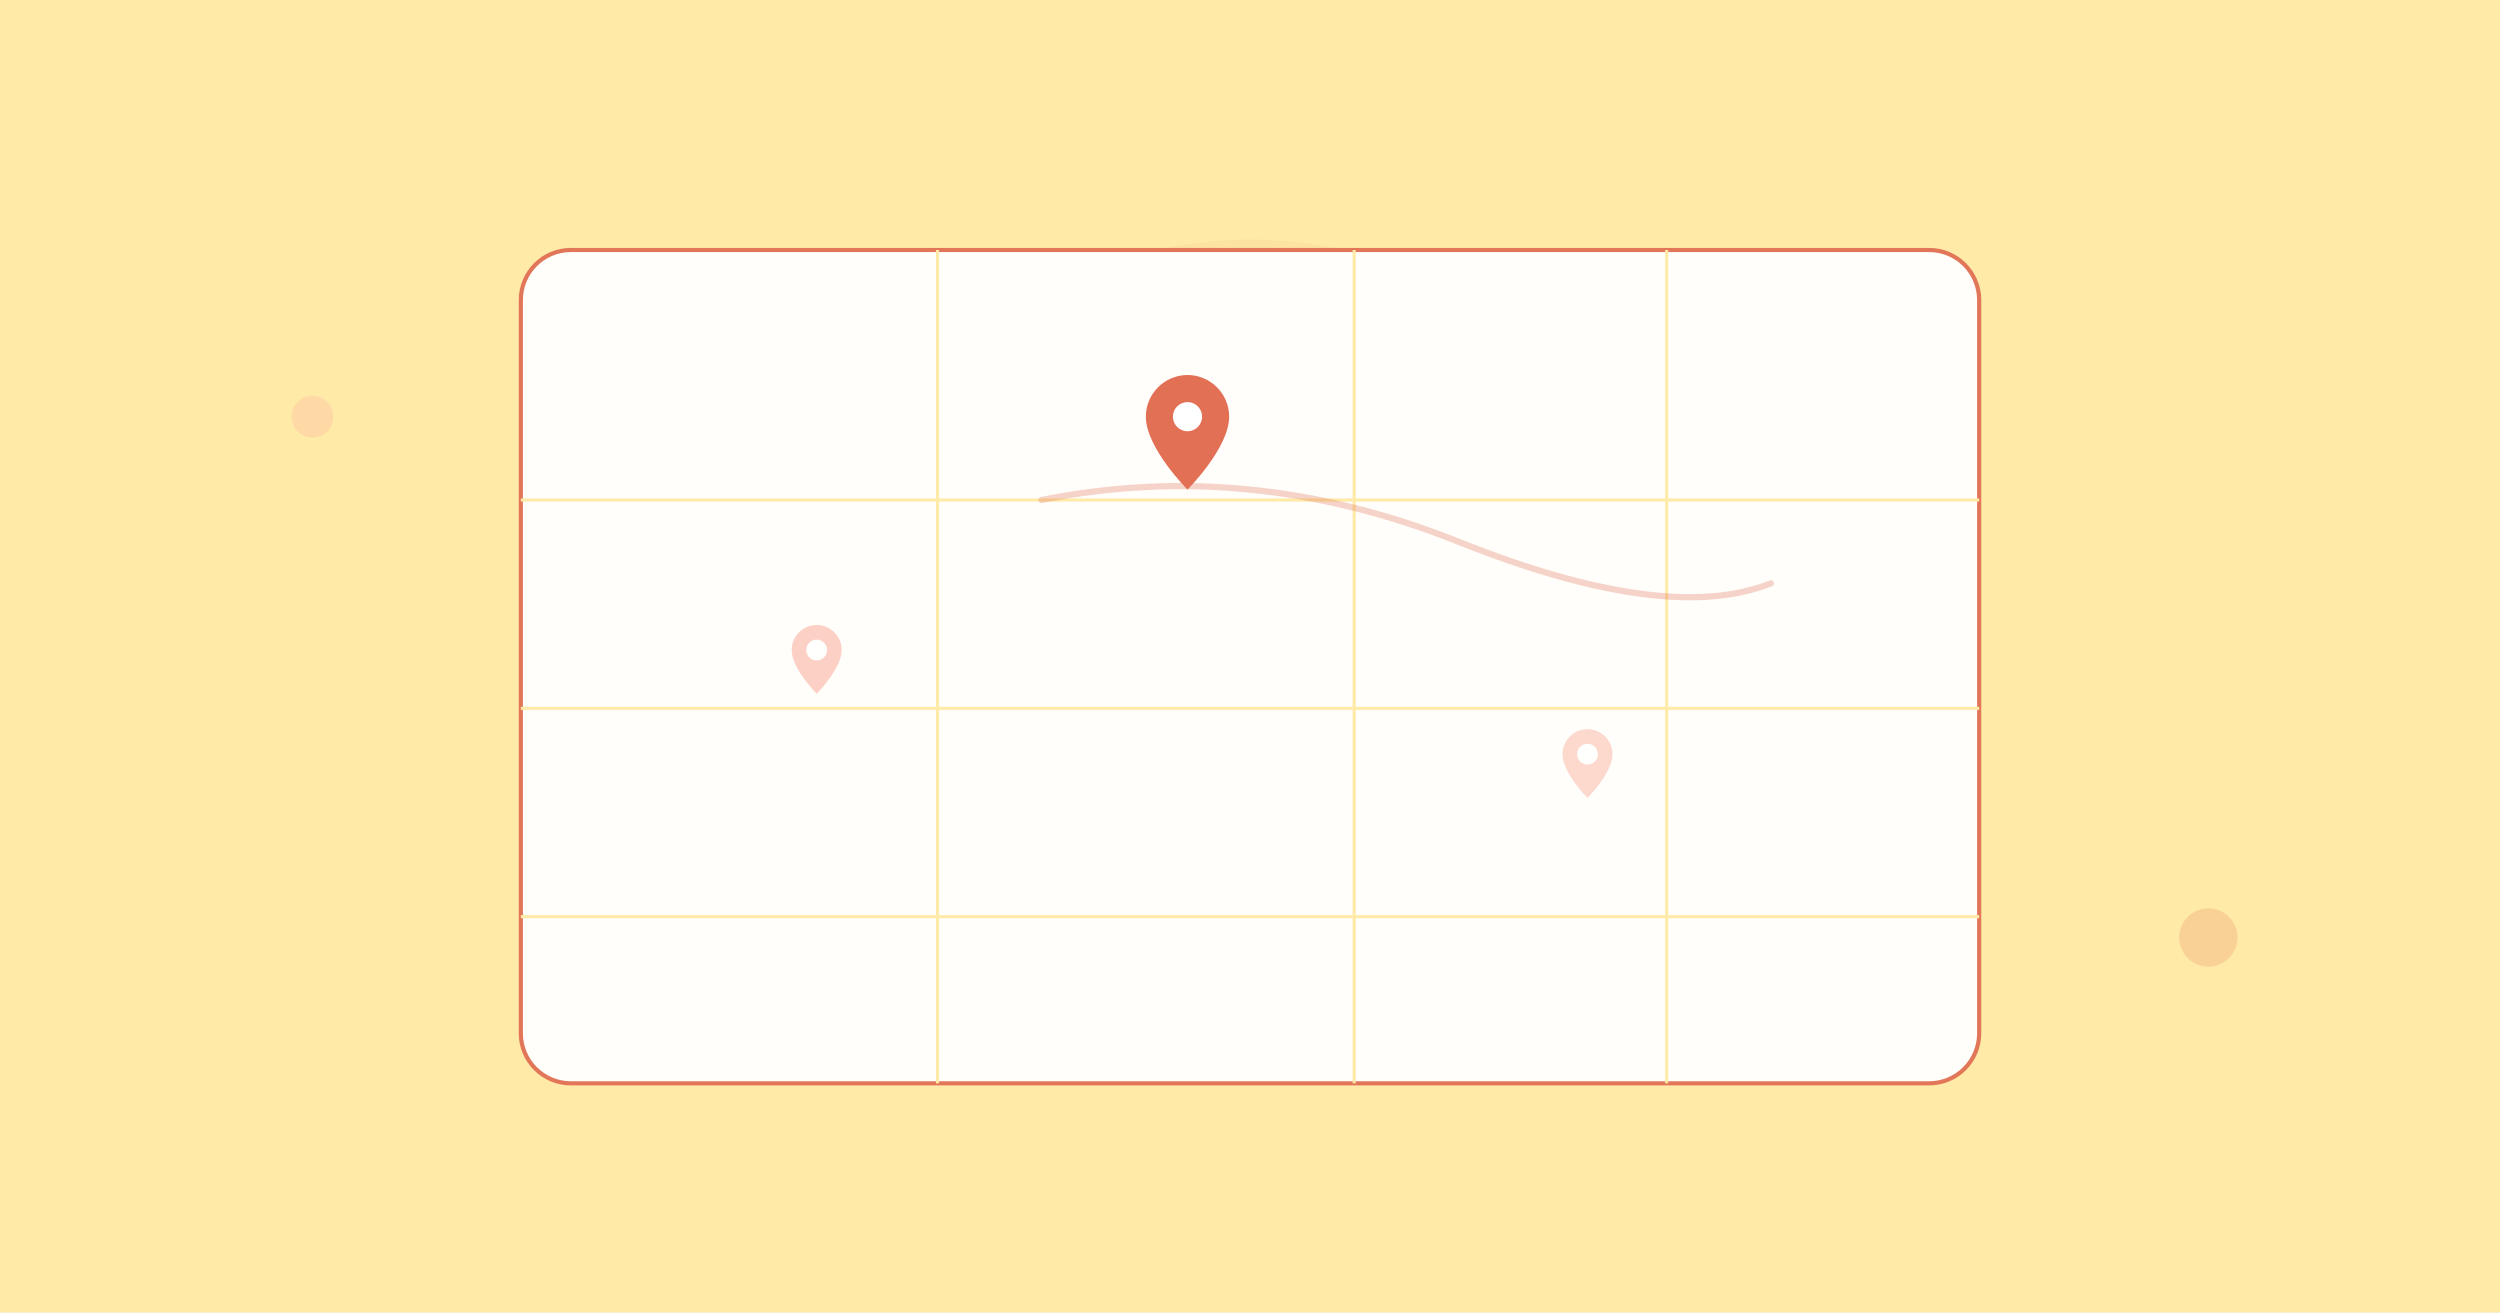
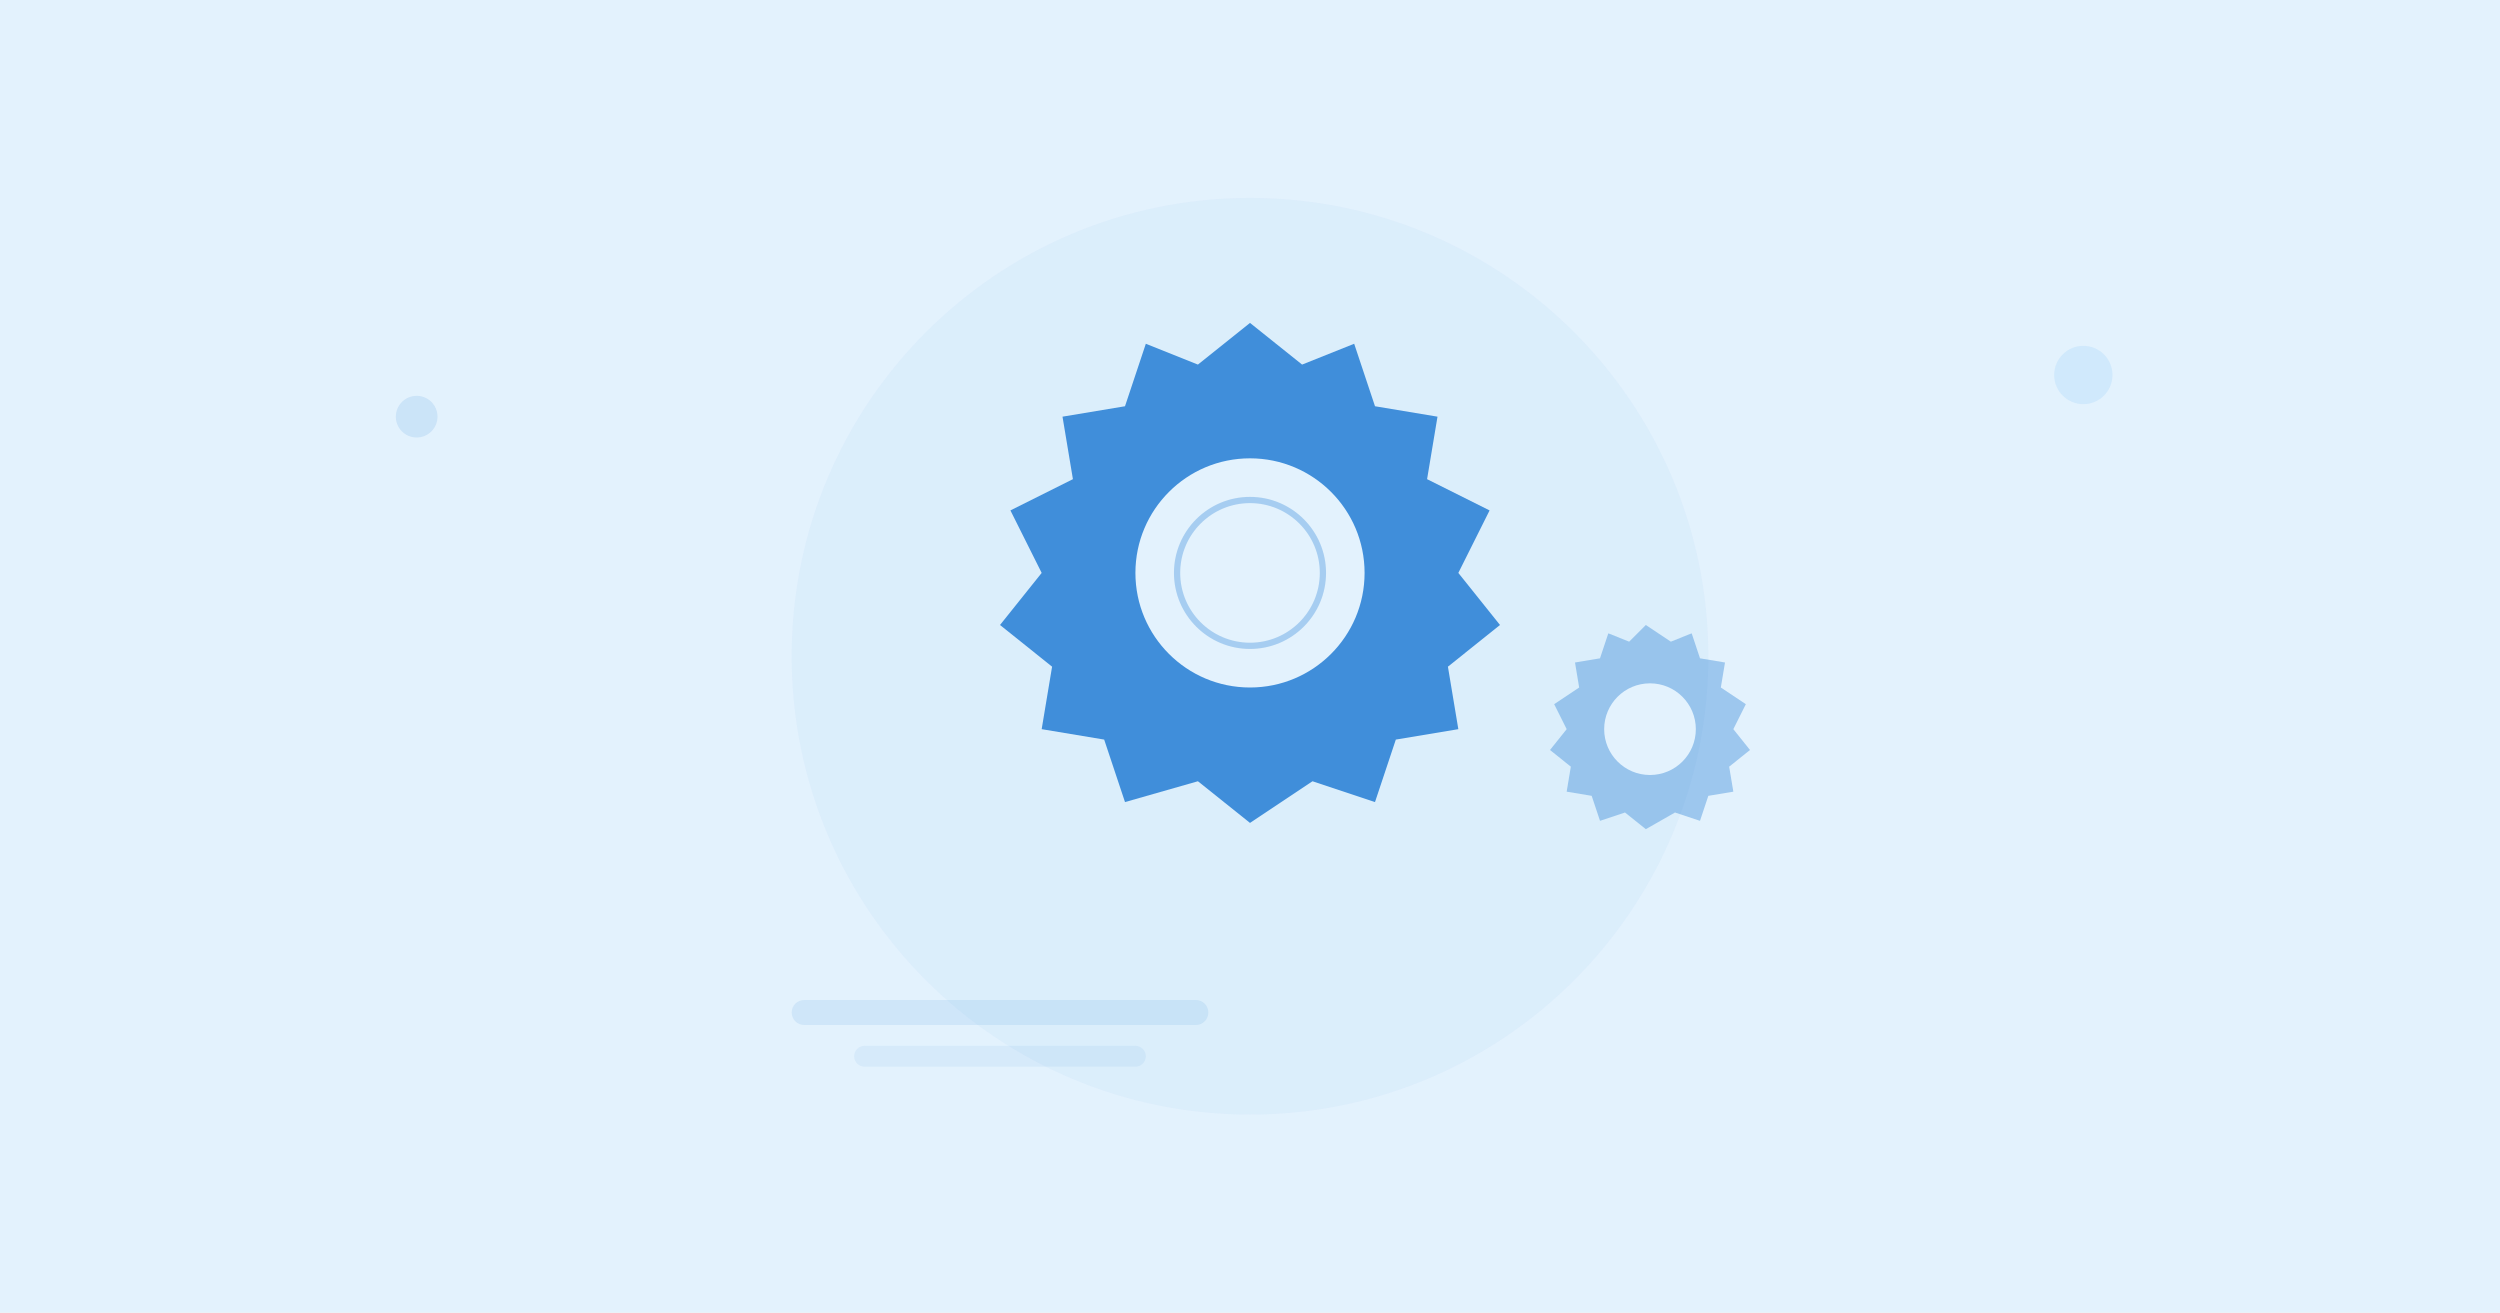
<svg xmlns="http://www.w3.org/2000/svg" viewBox="0 0 1200 630" fill="none">
-   <rect width="1200" height="630" fill="#ffeaa7" />
-   <circle cx="600" cy="315" r="200" fill="#e17055" opacity="0.06" />
-   <rect x="250" y="120" width="700" height="400" rx="24" fill="white" stroke="#e17055" stroke-width="2" opacity="0.95" />
-   <line x1="250" y1="240" x2="950" y2="240" stroke="#ffeaa7" stroke-width="1.5" />
-   <line x1="250" y1="340" x2="950" y2="340" stroke="#ffeaa7" stroke-width="1.5" />
-   <line x1="250" y1="440" x2="950" y2="440" stroke="#ffeaa7" stroke-width="1.5" />
-   <line x1="450" y1="120" x2="450" y2="520" stroke="#ffeaa7" stroke-width="1.5" />
-   <line x1="650" y1="120" x2="650" y2="520" stroke="#ffeaa7" stroke-width="1.5" />
-   <line x1="800" y1="120" x2="800" y2="520" stroke="#ffeaa7" stroke-width="1.5" />
-   <path d="M500 240Q600 220 700 260Q800 300 850 280" stroke="#e17055" stroke-width="3" fill="none" opacity="0.3" stroke-linecap="round" />
-   <g transform="translate(550,180)">
-     <path d="M20 0C9 0 0 9 0 20c0 15 20 35 20 35s20-20 20-35c0-11-9-20-20-20z" fill="#e17055" />
-     <circle cx="20" cy="20" r="7" fill="white" />
+   <rect width="1200" height="630" fill="#e3f2fd" />
+   <circle cx="600" cy="315" r="220" fill="#1976d2" opacity="0.04" />
+   <g transform="translate(480,155)">
+     <path d="M120 0L145 20L170 10L180 40L210 45L205 75L235 90L220 120L240 145L215 165L220 195L190 200L180 230L150 220L120 240L95 220L60 230L50 200L20 195L25 165L0 145L20 120L5 90L35 75L30 45L60 40L70 10L95 20Z" fill="#1976d2" opacity="0.8" />
+     <circle cx="120" cy="120" r="55" fill="#e3f2fd" />
+     <circle cx="120" cy="120" r="35" fill="none" stroke="#1976d2" stroke-width="3" opacity="0.3" />
  </g>
-   <g transform="translate(380,300)" opacity="0.6">
-     <path d="M12 0C5.4 0 0 5.4 0 12c0 9 12 21 12 21s12-12 12-21c0-6.6-5.4-12-12-12z" fill="#fab1a0" />
-     <circle cx="12" cy="12" r="5" fill="white" />
+   <g transform="translate(740,300)">
+     <path d="M50 0L62 8L72 4L76 16L88 18L86 30L98 38L92 50L100 60L90 68L92 80L80 82L76 94L64 90L50 98L40 90L28 94L24 82L12 80L14 68L4 60L12 50L6 38L18 30L16 18L28 16L32 4L42 8Z" fill="#1976d2" opacity="0.35" />
+     <circle cx="52" cy="50" r="22" fill="#e3f2fd" />
  </g>
-   <g transform="translate(750,350)" opacity="0.5">
-     <path d="M12 0C5.4 0 0 5.4 0 12c0 9 12 21 12 21s12-12 12-21c0-6.6-5.4-12-12-12z" fill="#fab1a0" />
-     <circle cx="12" cy="12" r="5" fill="white" />
-   </g>
-   <circle cx="150" cy="200" r="10" fill="#fab1a0" opacity="0.3" />
-   <circle cx="1060" cy="450" r="14" fill="#e17055" opacity="0.2" />
+   <rect x="380" y="480" width="200" height="12" rx="6" fill="#1976d2" opacity="0.1" />
+   <rect x="410" y="502" width="140" height="10" rx="5" fill="#1976d2" opacity="0.07" />
+   <circle cx="200" cy="200" r="10" fill="#1976d2" opacity="0.12" />
+   <circle cx="1000" cy="180" r="14" fill="#64b5f6" opacity="0.15" />
</svg>
